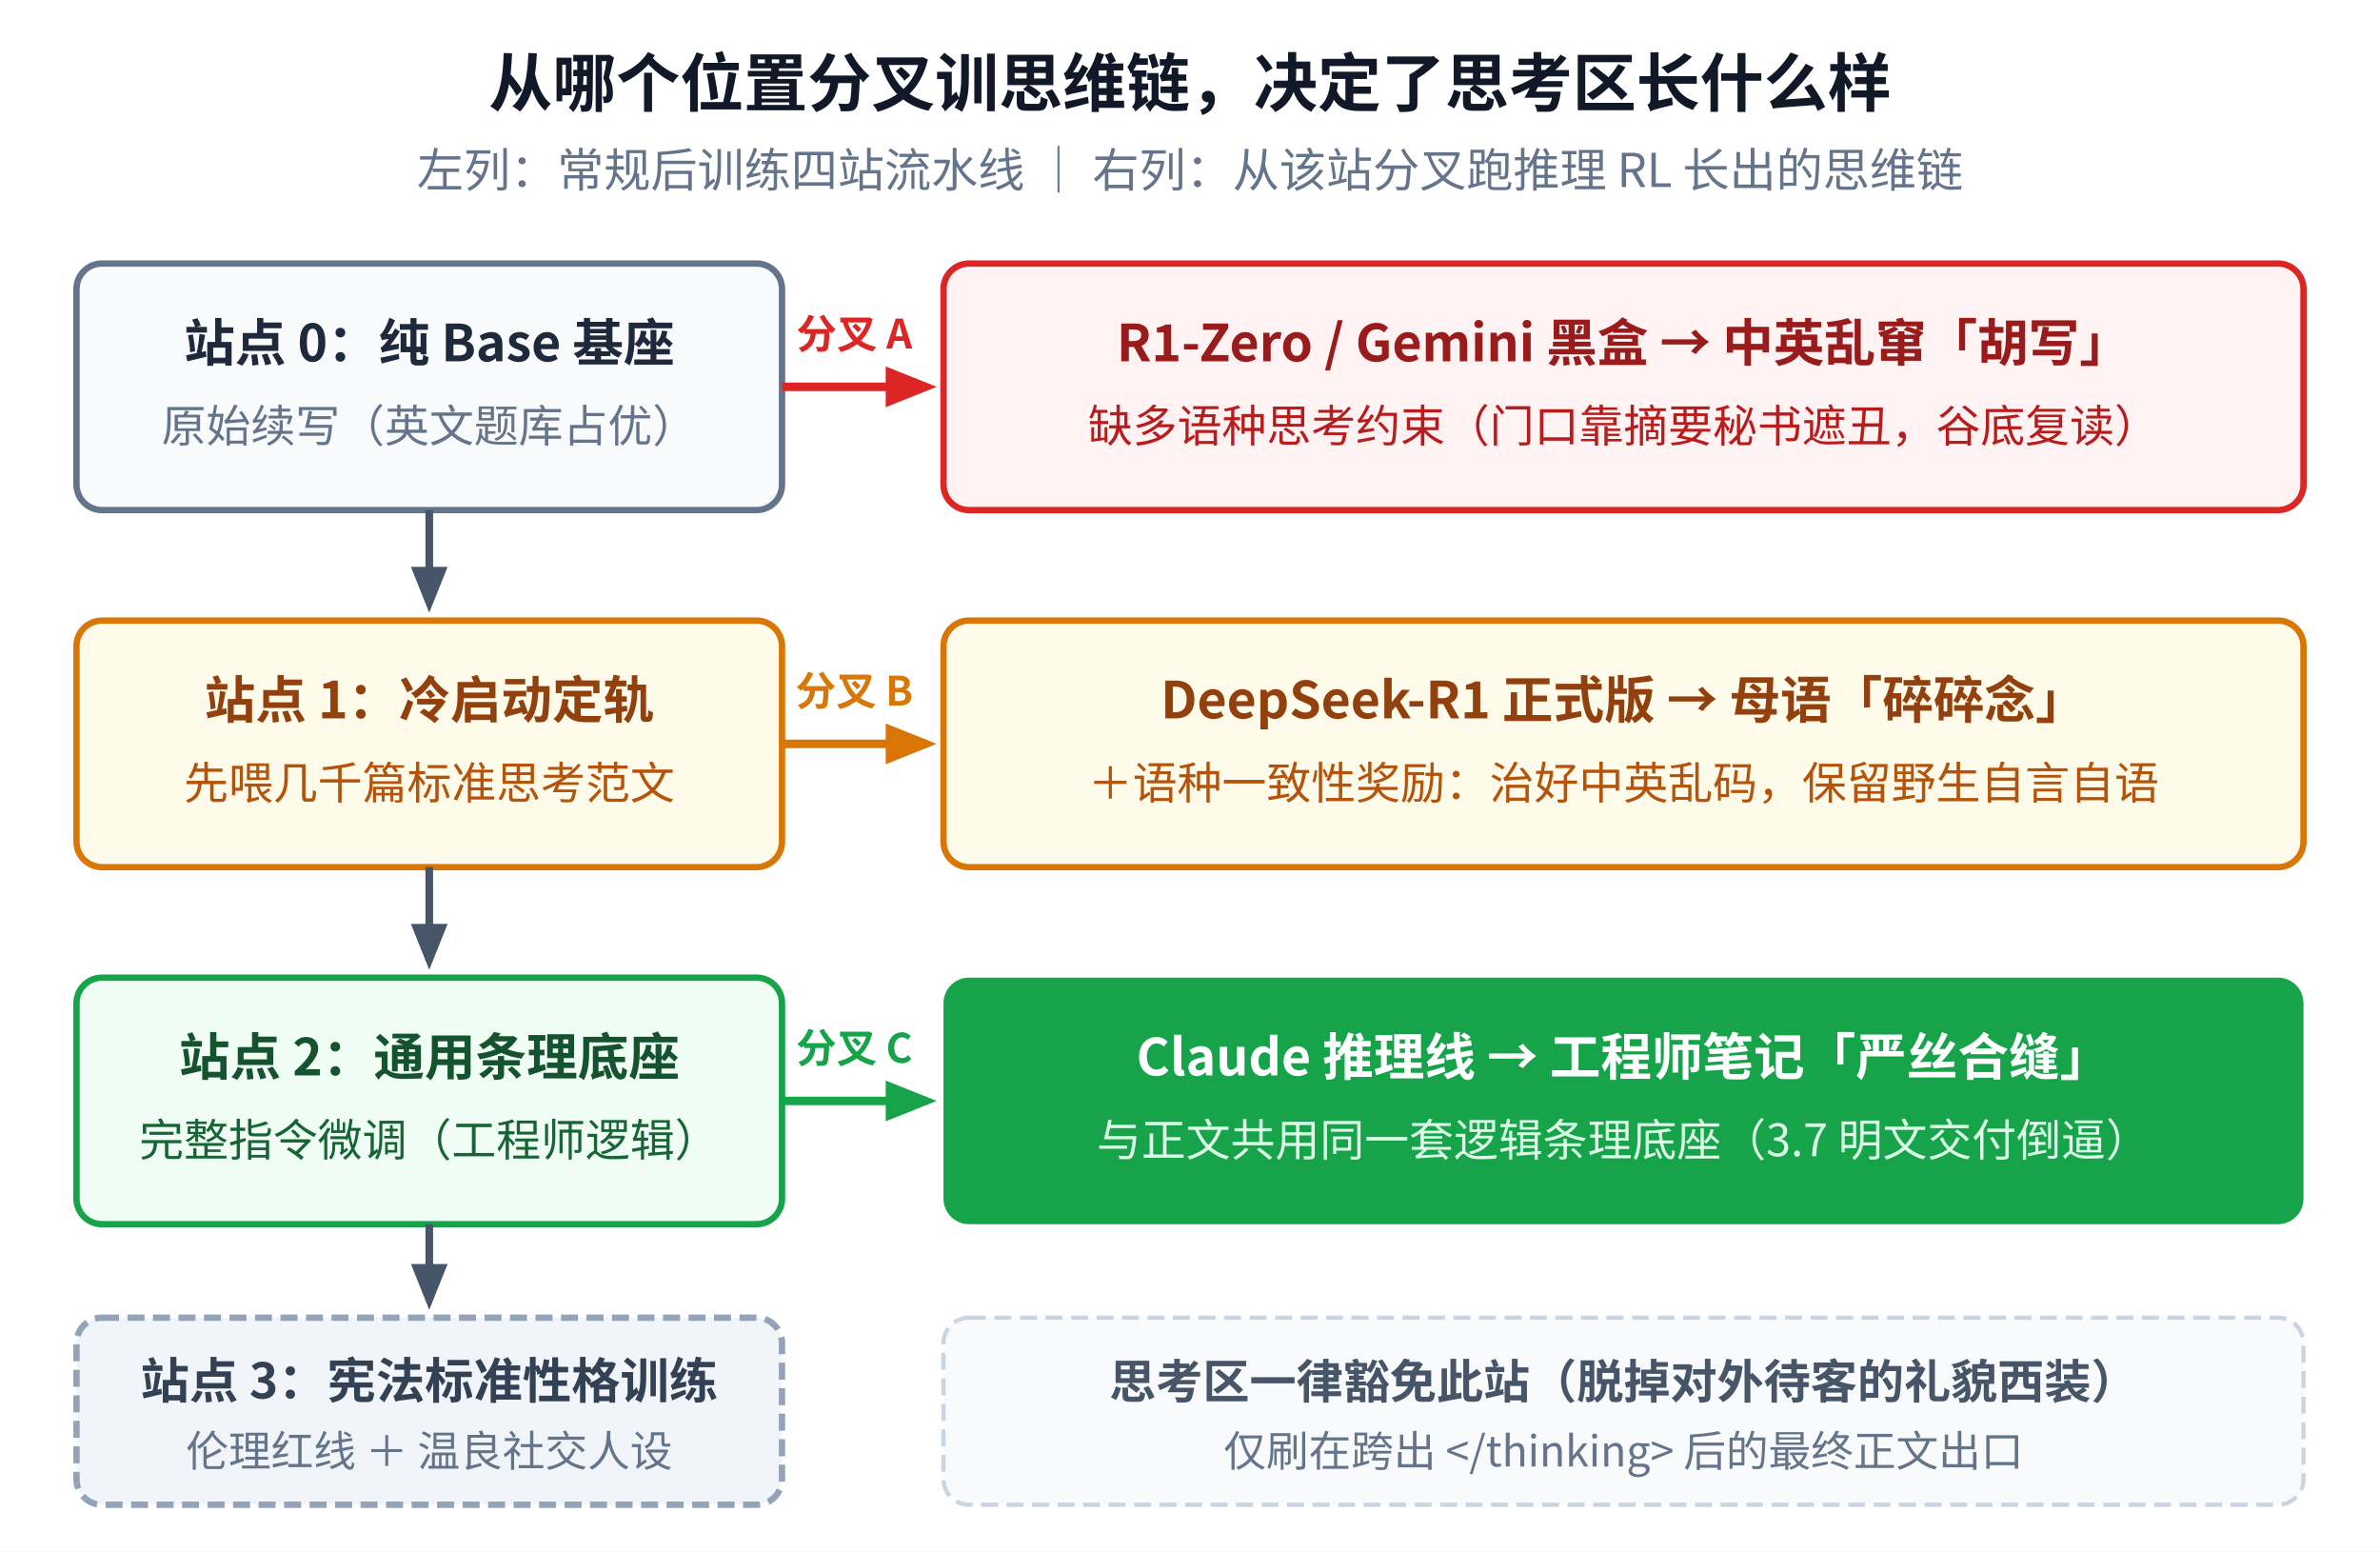
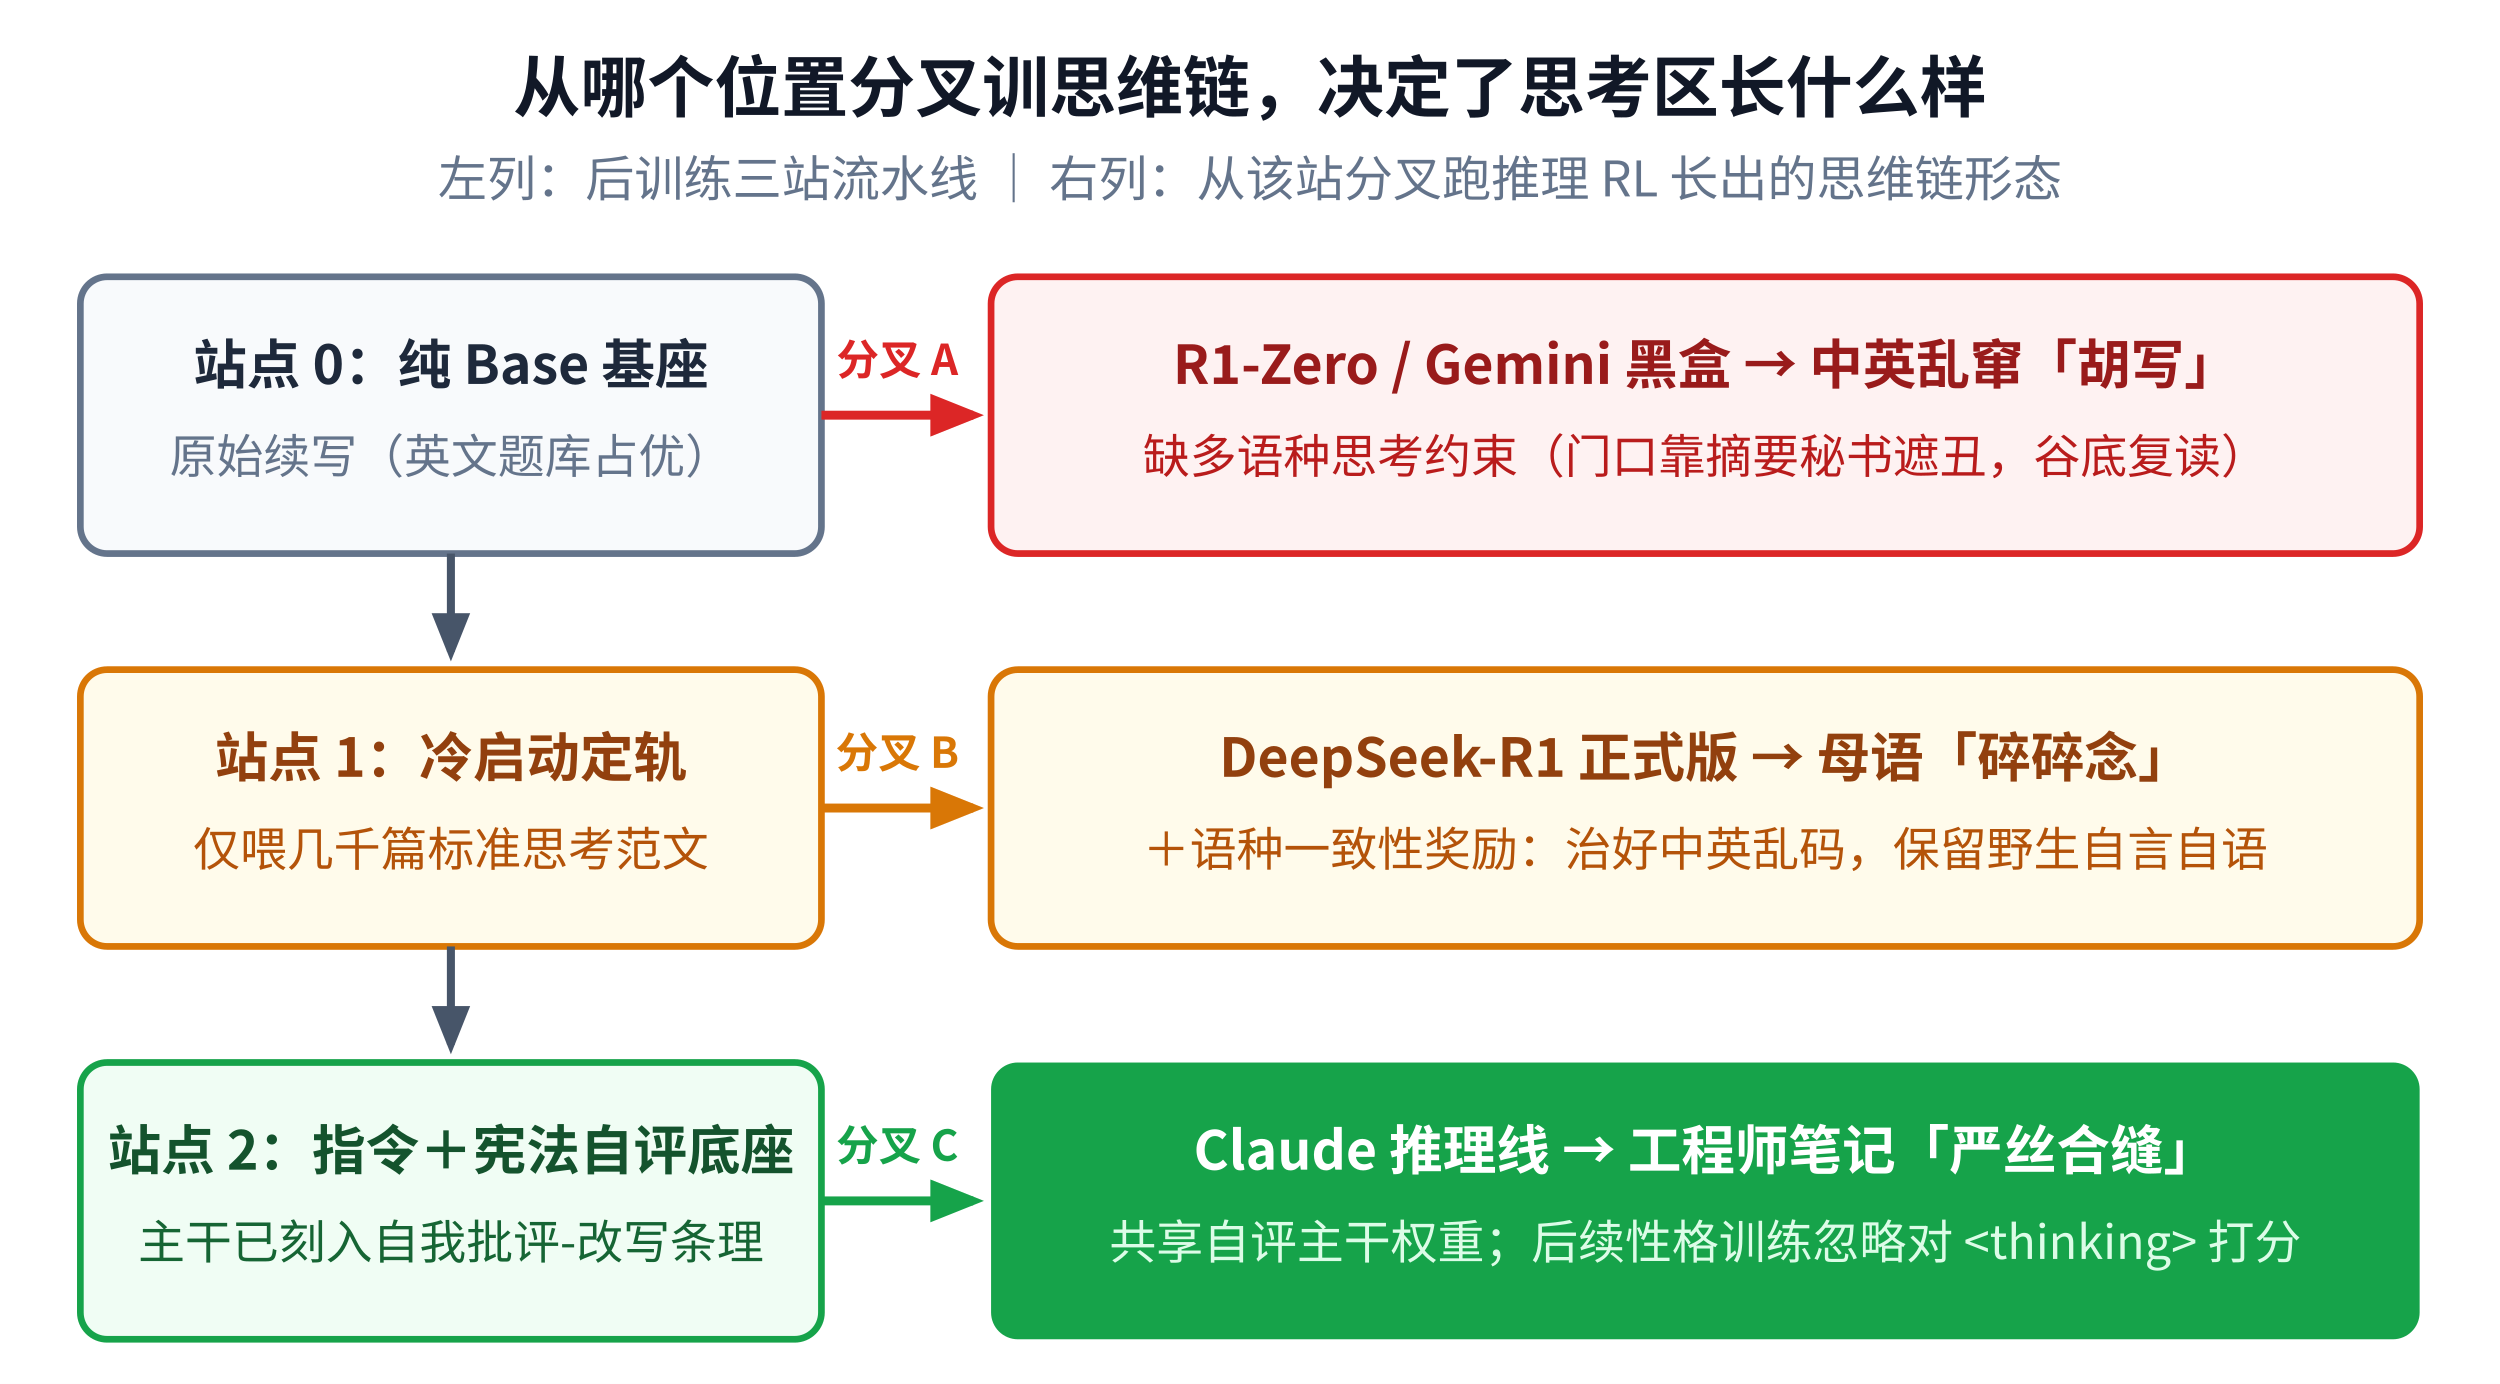
- <svg xmlns="http://www.w3.org/2000/svg" viewBox="0 0 560 365" width="560" height="365" font-family="'WenQuanYi Micro Hei','Noto Sans CJK SC',sans-serif" style="background-color:#ffffff;">
-   <rect width="560" height="365" fill="#ffffff" />
+ <svg xmlns="http://www.w3.org/2000/svg" viewBox="0 0 560 310" width="560" height="310" font-family="'WenQuanYi Micro Hei','Noto Sans CJK SC',sans-serif" style="background-color:#ffffff;">
+   <rect width="560" height="310" fill="#ffffff" />
  <defs>
    <marker id="arr-m" viewBox="0 0 10 10" refX="8" refY="5" markerWidth="6" markerHeight="6" orient="auto-start-reverse">
      <path d="M 0 1 L 10 5 L 0 9 z" fill="#475569" />
    </marker>
    <marker id="arr-r" viewBox="0 0 10 10" refX="8" refY="5" markerWidth="6" markerHeight="6" orient="auto-start-reverse">
      <path d="M 0 1 L 10 5 L 0 9 z" fill="#dc2626" />
    </marker>
    <marker id="arr-a" viewBox="0 0 10 10" refX="8" refY="5" markerWidth="6" markerHeight="6" orient="auto-start-reverse">
      <path d="M 0 1 L 10 5 L 0 9 z" fill="#d97706" />
    </marker>
    <marker id="arr-g" viewBox="0 0 10 10" refX="8" refY="5" markerWidth="6" markerHeight="6" orient="auto-start-reverse">
      <path d="M 0 1 L 10 5 L 0 9 z" fill="#16a34a" />
    </marker>
  </defs>
  <text x="280" y="25" text-anchor="middle" font-size="15" font-weight="bold" fill="#111827">从哪个位置分叉训思维链，决定了思考区长什么样</text>
-   <text x="280" y="44" text-anchor="middle" font-size="11" fill="#64748b">左列：常规后训练四站流水线 ｜ 右列：从该站分叉跑推理 RL 长出的思维链</text>
-   <rect x="18" y="62" width="166" height="58" rx="6" fill="#f8fafc" stroke="#64748b" stroke-width="1.5" />
-   <text x="101" y="85" text-anchor="middle" font-size="12" font-weight="bold" fill="#1e293b">站点 0：纯 Base 基座</text>
-   <text x="101" y="104" text-anchor="middle" font-size="10.5" fill="#64748b">原始续写（英文题库占优）</text>
-   <line x1="184" y1="91" x2="218" y2="91" stroke="#dc2626" stroke-width="2" marker-end="url(#arr-r)" />
-   <text x="201" y="82" text-anchor="middle" font-size="9.5" font-weight="bold" fill="#dc2626">分叉 A</text>
-   <rect x="222" y="62" width="320" height="58" rx="6" fill="#fef2f2" stroke="#dc2626" stroke-width="1.5" />
-   <text x="382" y="85" text-anchor="middle" font-size="12" font-weight="bold" fill="#991b1b">R1-Zero / Gemini 黑盒 → 中英乱窜「胡写」</text>
-   <text x="382" y="104" text-anchor="middle" font-size="10.5" fill="#b91c1c">缺多语种思考约束（门口靠摘要秘书遮丑，谷底复读）</text>
-   <line x1="101" y1="120" x2="101" y2="142" stroke="#475569" stroke-width="1.8" marker-end="url(#arr-m)" />
-   <rect x="18" y="146" width="166" height="58" rx="6" fill="#fffbeb" stroke="#d97706" stroke-width="1.5" />
-   <text x="101" y="169" text-anchor="middle" font-size="12" font-weight="bold" fill="#92400e">站点 1：冷启动定轨</text>
-   <text x="101" y="188" text-anchor="middle" font-size="10.5" fill="#b45309">先喂几千篇标准思考范文</text>
-   <line x1="184" y1="175" x2="218" y2="175" stroke="#d97706" stroke-width="2" marker-end="url(#arr-a)" />
-   <text x="201" y="166" text-anchor="middle" font-size="9.5" font-weight="bold" fill="#d97706">分叉 B</text>
-   <rect x="222" y="146" width="320" height="58" rx="6" fill="#fffbeb" stroke="#d97706" stroke-width="1.5" />
-   <text x="382" y="169" text-anchor="middle" font-size="12" font-weight="bold" fill="#92400e">DeepSeek-R1 正式版 → 母语「碎碎念」</text>
-   <text x="382" y="188" text-anchor="middle" font-size="10.5" fill="#b45309">＋语种一致性奖励：治好中英乱码，保留野生自言自语</text>
-   <line x1="101" y1="204" x2="101" y2="226" stroke="#475569" stroke-width="1.8" marker-end="url(#arr-m)" />
-   <rect x="18" y="230" width="166" height="58" rx="6" fill="#f0fdf4" stroke="#16a34a" stroke-width="1.5" />
-   <text x="101" y="253" text-anchor="middle" font-size="12" font-weight="bold" fill="#14532d">站点 2：通用条理底座</text>
-   <text x="101" y="272" text-anchor="middle" font-size="10.5" fill="#166534">完整指令微调（工程师逻辑）</text>
-   <line x1="184" y1="259" x2="218" y2="259" stroke="#16a34a" stroke-width="2" marker-end="url(#arr-g)" />
-   <text x="201" y="250" text-anchor="middle" font-size="9.5" font-weight="bold" fill="#16a34a">分叉 C</text>
-   <rect x="222" y="230" width="320" height="58" rx="6" fill="#16a34a" />
-   <text x="382" y="253" text-anchor="middle" font-size="12" font-weight="bold" fill="#ffffff">Claude 推理线 → 工程师笔记「严丝合缝」</text>
-   <text x="382" y="272" text-anchor="middle" font-size="10.5" fill="#dcfce7">与正文共用同一套逻辑条理底座（3.7 明文交付倒逼）</text>
-   <line x1="101" y1="288" x2="101" y2="306" stroke="#475569" stroke-width="1.8" marker-end="url(#arr-m)" />
-   <rect x="18" y="310" width="166" height="44" rx="6" fill="#f1f5f9" stroke="#94a3b8" stroke-width="1.5" stroke-dasharray="4 2" />
-   <text x="101" y="329" text-anchor="middle" font-size="11.5" font-weight="bold" fill="#334155">站点 3：宪法标准性格训练</text>
-   <text x="101" y="345" text-anchor="middle" font-size="10" fill="#64748b">伦理红线 ＋ 温良社交人设</text>
-   <rect x="222" y="310" width="320" height="44" rx="6" fill="#f8fafc" stroke="#cbd5e1" stroke-width="1" stroke-dasharray="4 2" />
-   <text x="382" y="329" text-anchor="middle" font-size="11" font-weight="bold" fill="#475569">思考区一律豁免此站（脱掉对外待客的礼貌西装）</text>
-   <text x="382" y="345" text-anchor="middle" font-size="10" fill="#64748b">仅刷在跨出 &lt;/thinking&gt; 后的最终正文出口</text>
+   <text x="280" y="44" text-anchor="middle" font-size="11" fill="#64748b">左列：后训练三站流水线 ｜ 右列：从该站分叉跑推理 RL 长出的思维链形态</text>
+   <rect x="18" y="62" width="166" height="62" rx="6" fill="#f8fafc" stroke="#64748b" stroke-width="1.5" />
+   <text x="101" y="86" text-anchor="middle" font-size="12" font-weight="bold" fill="#1e293b">站点 0：纯 Base 基座</text>
+   <text x="101" y="106" text-anchor="middle" font-size="10.5" fill="#64748b">原始续写（英文题库占优）</text>
+   <line x1="184" y1="93" x2="218" y2="93" stroke="#dc2626" stroke-width="2" marker-end="url(#arr-r)" />
+   <text x="201" y="84" text-anchor="middle" font-size="9.5" font-weight="bold" fill="#dc2626">分叉 A</text>
+   <rect x="222" y="62" width="320" height="62" rx="6" fill="#fef2f2" stroke="#dc2626" stroke-width="1.5" />
+   <text x="382" y="86" text-anchor="middle" font-size="12" font-weight="bold" fill="#991b1b">R1-Zero / Gemini 黑盒 → 中英乱窜「胡写」</text>
+   <text x="382" y="106" text-anchor="middle" font-size="10.5" fill="#b91c1c">缺多语种思考约束（门口靠摘要秘书遮丑，谷底复读）</text>
+   <line x1="101" y1="124" x2="101" y2="146" stroke="#475569" stroke-width="1.8" marker-end="url(#arr-m)" />
+   <rect x="18" y="150" width="166" height="62" rx="6" fill="#fffbeb" stroke="#d97706" stroke-width="1.5" />
+   <text x="101" y="174" text-anchor="middle" font-size="12" font-weight="bold" fill="#92400e">站点 1：冷启动定轨</text>
+   <text x="101" y="194" text-anchor="middle" font-size="10.5" fill="#b45309">仅喂几千篇标准思考范文</text>
+   <line x1="184" y1="181" x2="218" y2="181" stroke="#d97706" stroke-width="2" marker-end="url(#arr-a)" />
+   <text x="201" y="172" text-anchor="middle" font-size="9.5" font-weight="bold" fill="#d97706">分叉 B</text>
+   <rect x="222" y="150" width="320" height="62" rx="6" fill="#fffbeb" stroke="#d97706" stroke-width="1.5" />
+   <text x="382" y="174" text-anchor="middle" font-size="12" font-weight="bold" fill="#92400e">DeepSeek-R1 正式版 → 母语「碎碎念」</text>
+   <text x="382" y="194" text-anchor="middle" font-size="10.5" fill="#b45309">＋语种一致性奖励：治好中英乱码，保留野生自言自语</text>
+   <line x1="101" y1="212" x2="101" y2="234" stroke="#475569" stroke-width="1.8" marker-end="url(#arr-m)" />
+   <rect x="18" y="238" width="166" height="62" rx="6" fill="#f0fdf4" stroke="#16a34a" stroke-width="1.5" />
+   <text x="101" y="262" text-anchor="middle" font-size="12" font-weight="bold" fill="#14532d">站点 2：指令＋宪法自评底座</text>
+   <text x="101" y="282" text-anchor="middle" font-size="10.5" fill="#166534">主干已刻入自我批评-改写条理</text>
+   <line x1="184" y1="269" x2="218" y2="269" stroke="#16a34a" stroke-width="2" marker-end="url(#arr-g)" />
+   <text x="201" y="260" text-anchor="middle" font-size="9.5" font-weight="bold" fill="#16a34a">分叉 C</text>
+   <rect x="222" y="238" width="320" height="62" rx="6" fill="#16a34a" />
+   <text x="382" y="262" text-anchor="middle" font-size="12" font-weight="bold" fill="#ffffff">Claude 推理线 → 工程师笔记「严丝合缝」</text>
+   <text x="382" y="282" text-anchor="middle" font-size="10.5" fill="#dcfce7">共享自评主干权重；后续性格训练忽略对 &lt;thinking&gt; 打分</text>
</svg>
